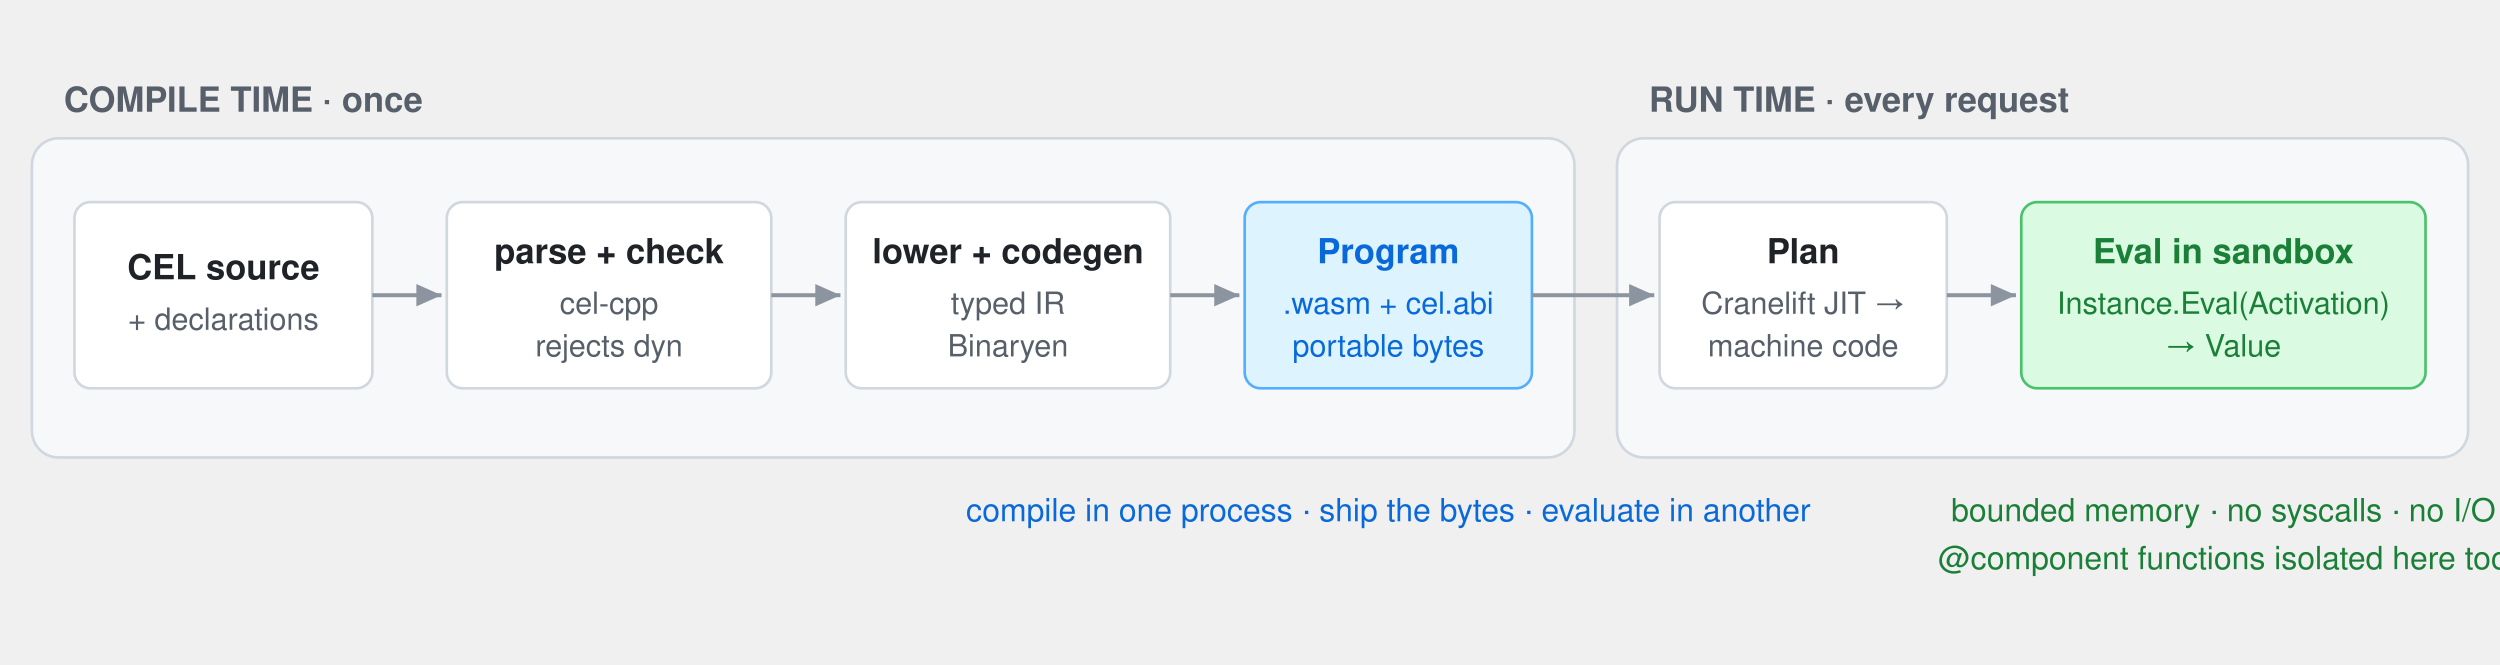
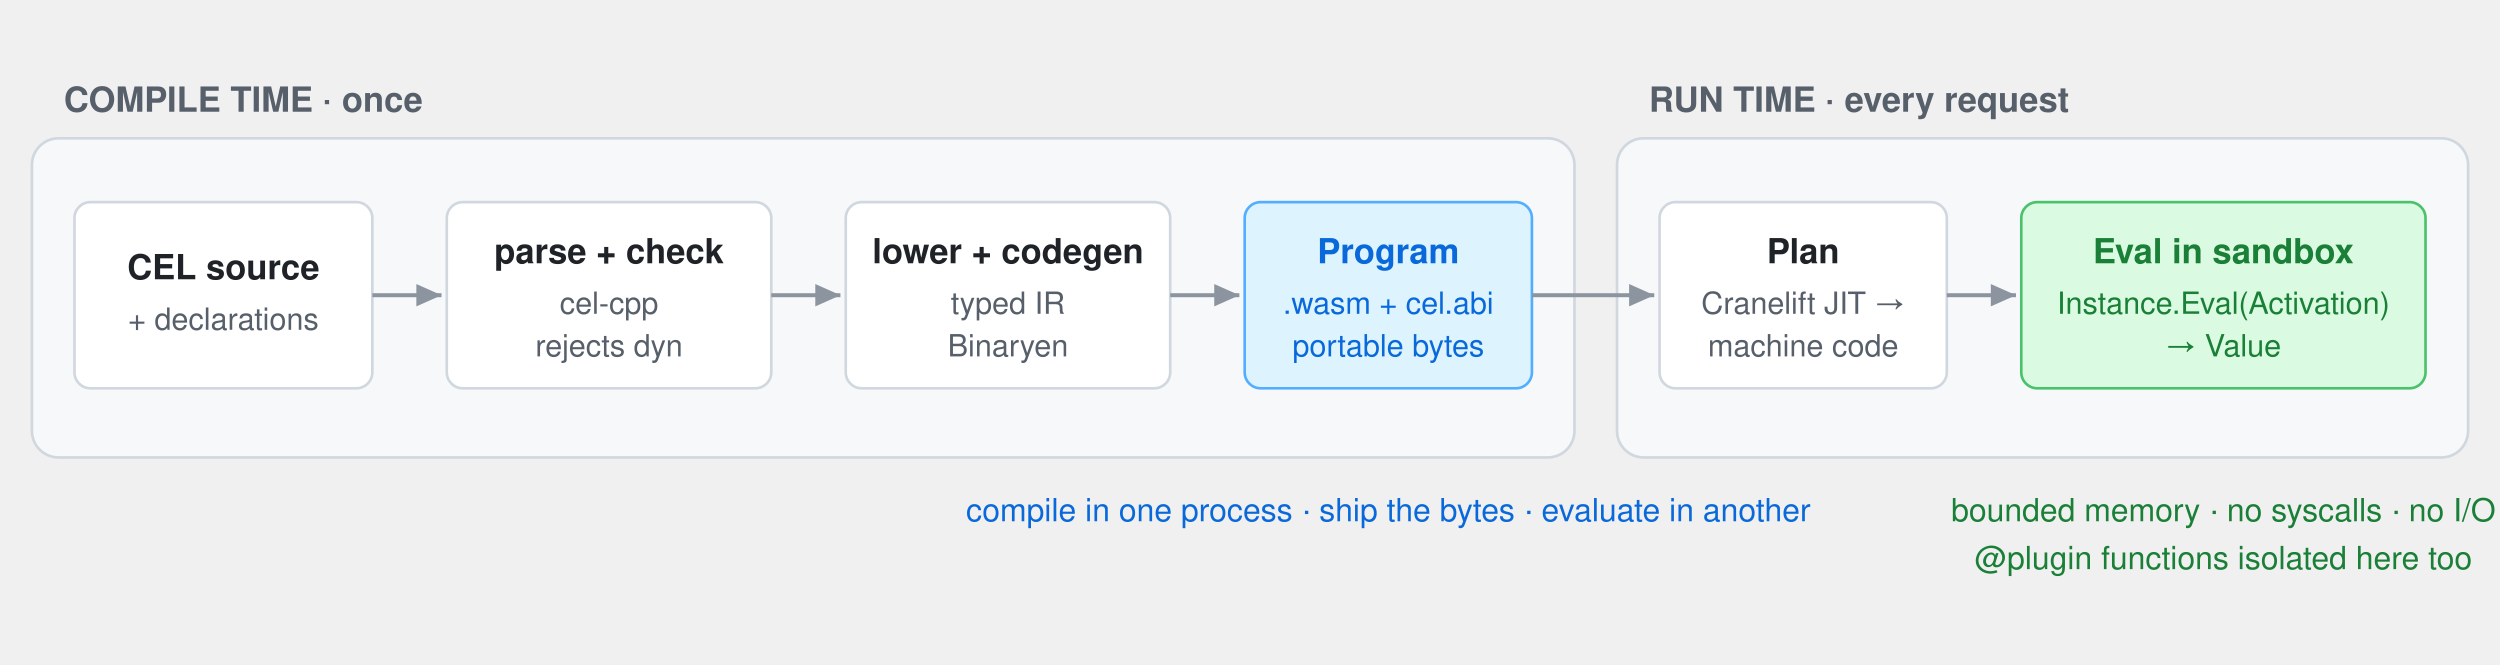
<svg xmlns="http://www.w3.org/2000/svg" width="940" height="250" viewBox="0 0 940 250" font-family="system-ui, -apple-system, 'Segoe UI', Helvetica, Arial, sans-serif">
  <defs>
    <marker id="arr" viewBox="0 0 10 10" refX="9" refY="5" markerWidth="7" markerHeight="7" orient="auto-start-reverse">
      <path d="M 0 1 L 9 5 L 0 9 z" fill="#8c959f" />
    </marker>
  </defs>
  <rect x="12" y="52" width="580" height="120" rx="10" fill="#f6f8fa" stroke="#d0d7de" />
  <rect x="608" y="52" width="320" height="120" rx="10" fill="#f6f8fa" stroke="#d0d7de" />
  <text x="24" y="42" font-size="13" font-weight="600" fill="#57606a">COMPILE TIME · once</text>
  <text x="620" y="42" font-size="13" font-weight="600" fill="#57606a">RUN TIME · every request</text>
  <g font-size="13">
    <rect x="28" y="76" width="112" height="70" rx="6" fill="#ffffff" stroke="#d0d7de" />
    <text x="84" y="105" text-anchor="middle" font-weight="600" fill="#1f2328">CEL source</text>
    <text x="84" y="124" text-anchor="middle" font-size="11.5" fill="#57606a">+ declarations</text>
    <rect x="168" y="76" width="122" height="70" rx="6" fill="#ffffff" stroke="#d0d7de" />
    <text x="229" y="99" text-anchor="middle" font-weight="600" fill="#1f2328">parse + check</text>
    <text x="229" y="118" text-anchor="middle" font-size="11.5" fill="#57606a">cel-cpp</text>
    <text x="229" y="134" text-anchor="middle" font-size="11.5" fill="#57606a">rejects dyn</text>
    <rect x="318" y="76" width="122" height="70" rx="6" fill="#ffffff" stroke="#d0d7de" />
    <text x="379" y="99" text-anchor="middle" font-weight="600" fill="#1f2328">lower + codegen</text>
    <text x="379" y="118" text-anchor="middle" font-size="11.5" fill="#57606a">typed IR</text>
    <text x="379" y="134" text-anchor="middle" font-size="11.5" fill="#57606a">Binaryen</text>
    <rect x="468" y="76" width="108" height="70" rx="6" fill="#ddf4ff" stroke="#54aeff" />
    <text x="522" y="99" text-anchor="middle" font-weight="600" fill="#0969da">Program</text>
    <text x="522" y="118" text-anchor="middle" font-size="11.5" fill="#0969da">.wasm + cel.abi</text>
    <text x="522" y="134" text-anchor="middle" font-size="11.5" fill="#0969da">portable bytes</text>
    <rect x="624" y="76" width="108" height="70" rx="6" fill="#ffffff" stroke="#d0d7de" />
    <text x="678" y="99" text-anchor="middle" font-weight="600" fill="#1f2328">Plan</text>
    <text x="678" y="118" text-anchor="middle" font-size="11.5" fill="#57606a">Cranelift JIT →</text>
    <text x="678" y="134" text-anchor="middle" font-size="11.5" fill="#57606a">machine code</text>
    <rect x="760" y="76" width="152" height="70" rx="6" fill="#dafbe1" stroke="#4ac26b" />
    <text x="836" y="99" text-anchor="middle" font-weight="600" fill="#1a7f37">Eval in sandbox</text>
    <text x="836" y="118" text-anchor="middle" font-size="11.5" fill="#1a7f37">Instance.Eval(Activation)</text>
    <text x="836" y="134" text-anchor="middle" font-size="11.5" fill="#1a7f37">→ Value</text>
  </g>
  <g stroke="#8c959f" stroke-width="1.5" marker-end="url(#arr)">
    <line x1="140" y1="111" x2="166" y2="111" />
    <line x1="290" y1="111" x2="316" y2="111" />
    <line x1="440" y1="111" x2="466" y2="111" />
    <line x1="576" y1="111" x2="622" y2="111" />
    <line x1="732" y1="111" x2="758" y2="111" />
  </g>
  <text x="522" y="196" text-anchor="middle" font-size="12" fill="#0969da">compile in one process · ship the bytes · evaluate in another</text>
  <text x="836" y="196" text-anchor="middle" font-size="12" fill="#1a7f37">bounded memory · no syscalls · no I/O</text>
-   <text x="836" y="214" text-anchor="middle" font-size="12" fill="#1a7f37">@component functions isolated here too</text>
+   <text x="836" y="214" text-anchor="middle" font-size="12" fill="#1a7f37">@plugin functions isolated here too</text>
</svg>
